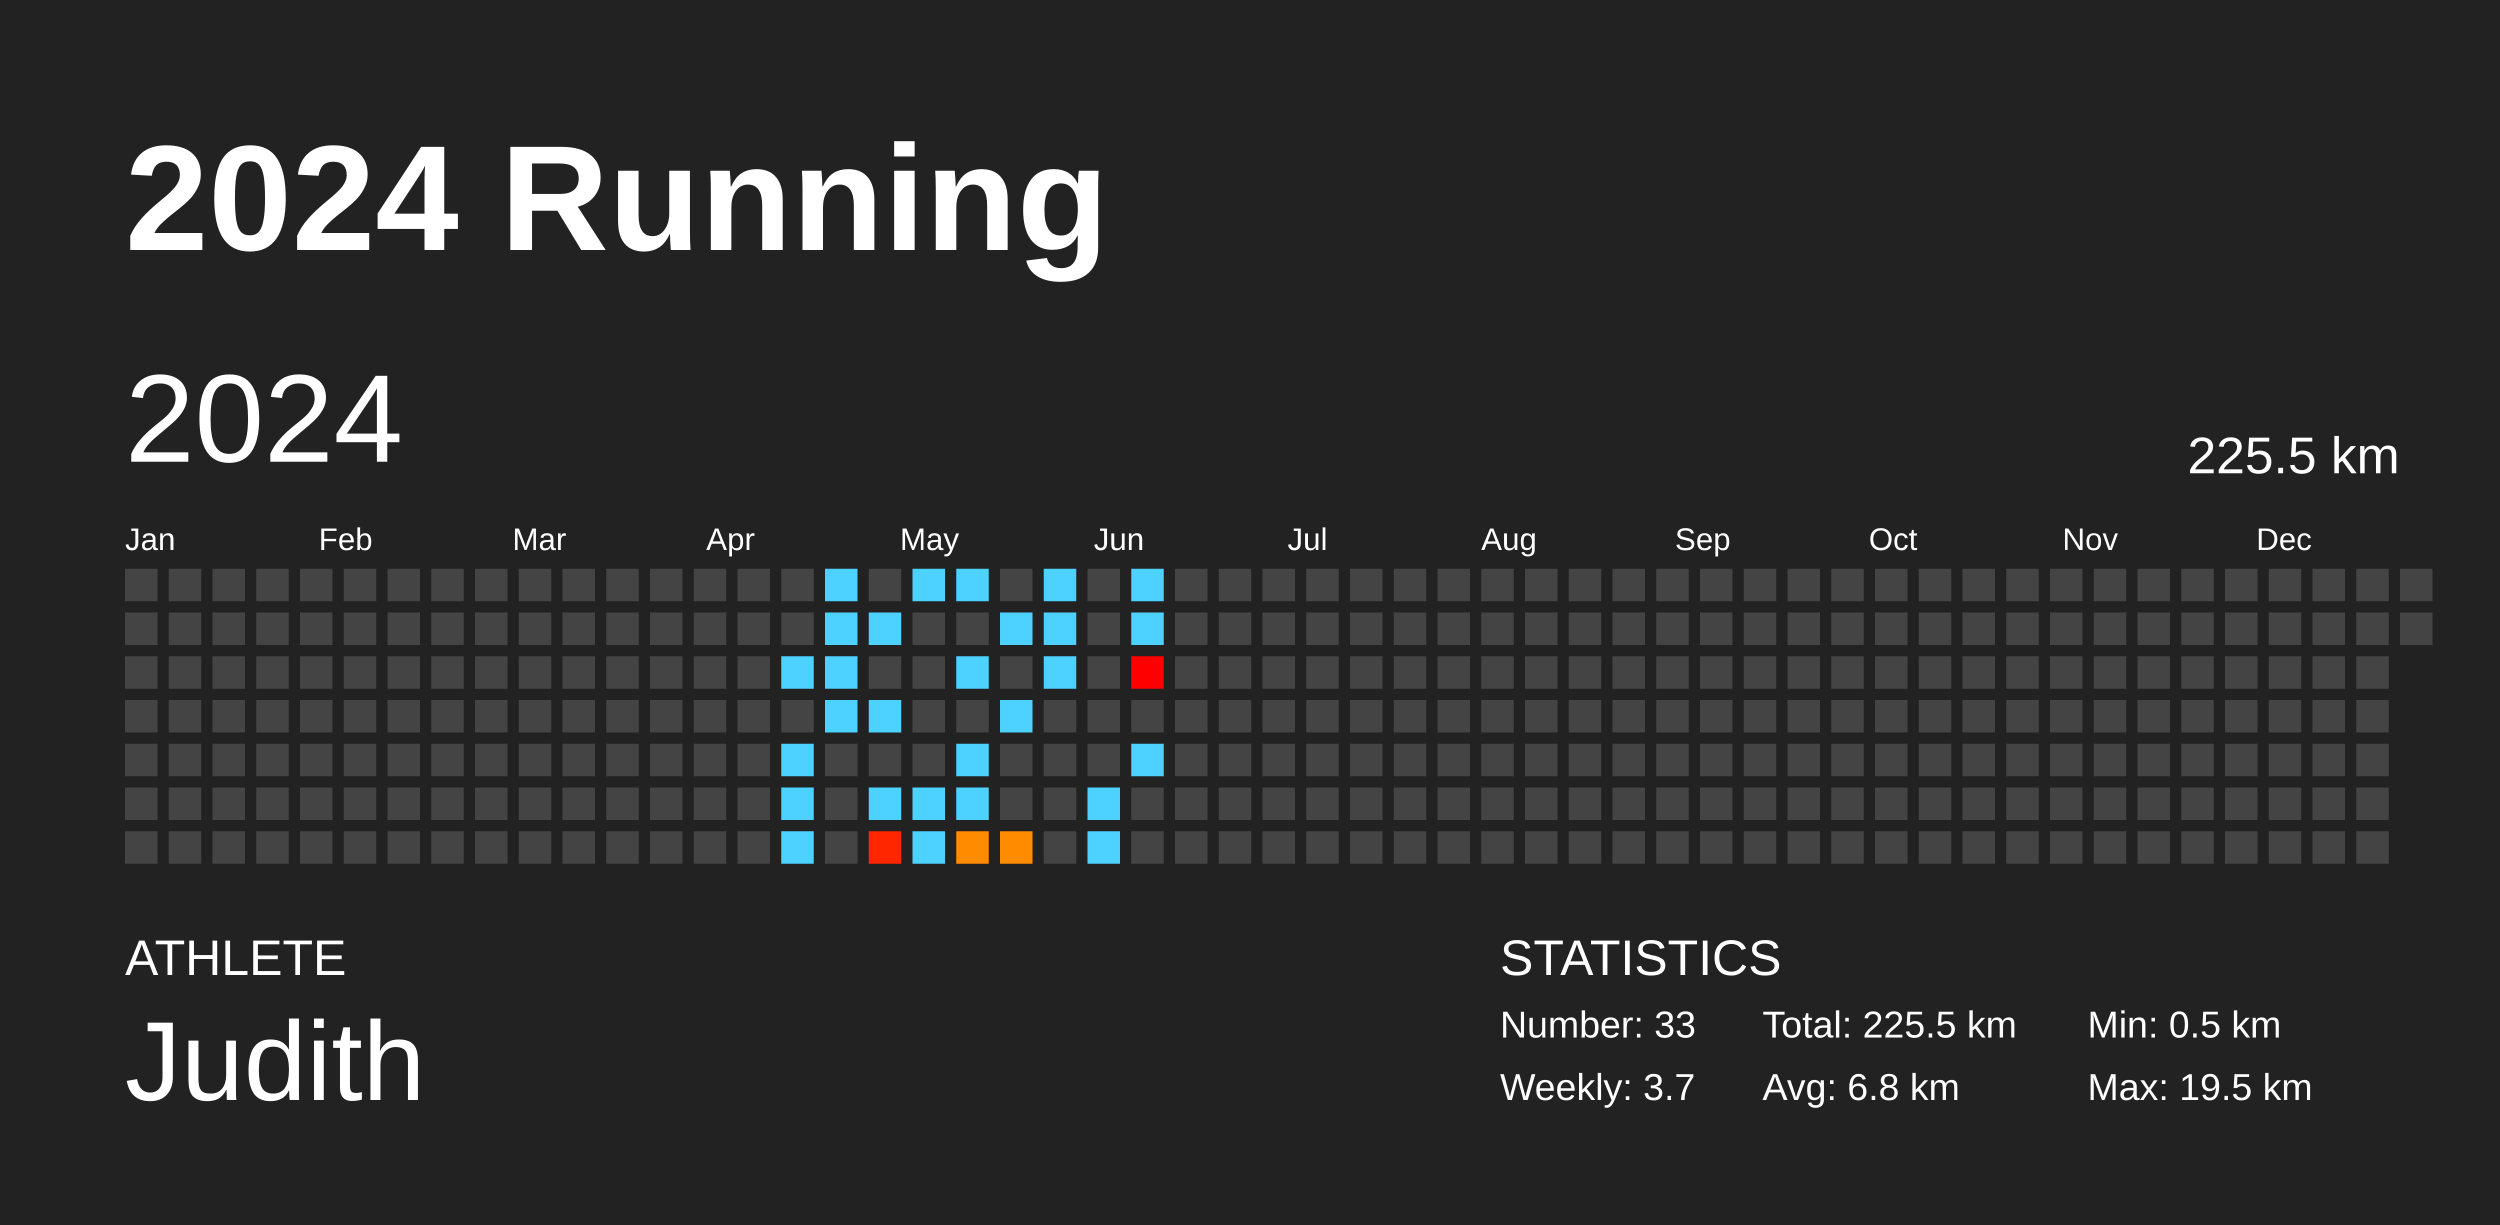
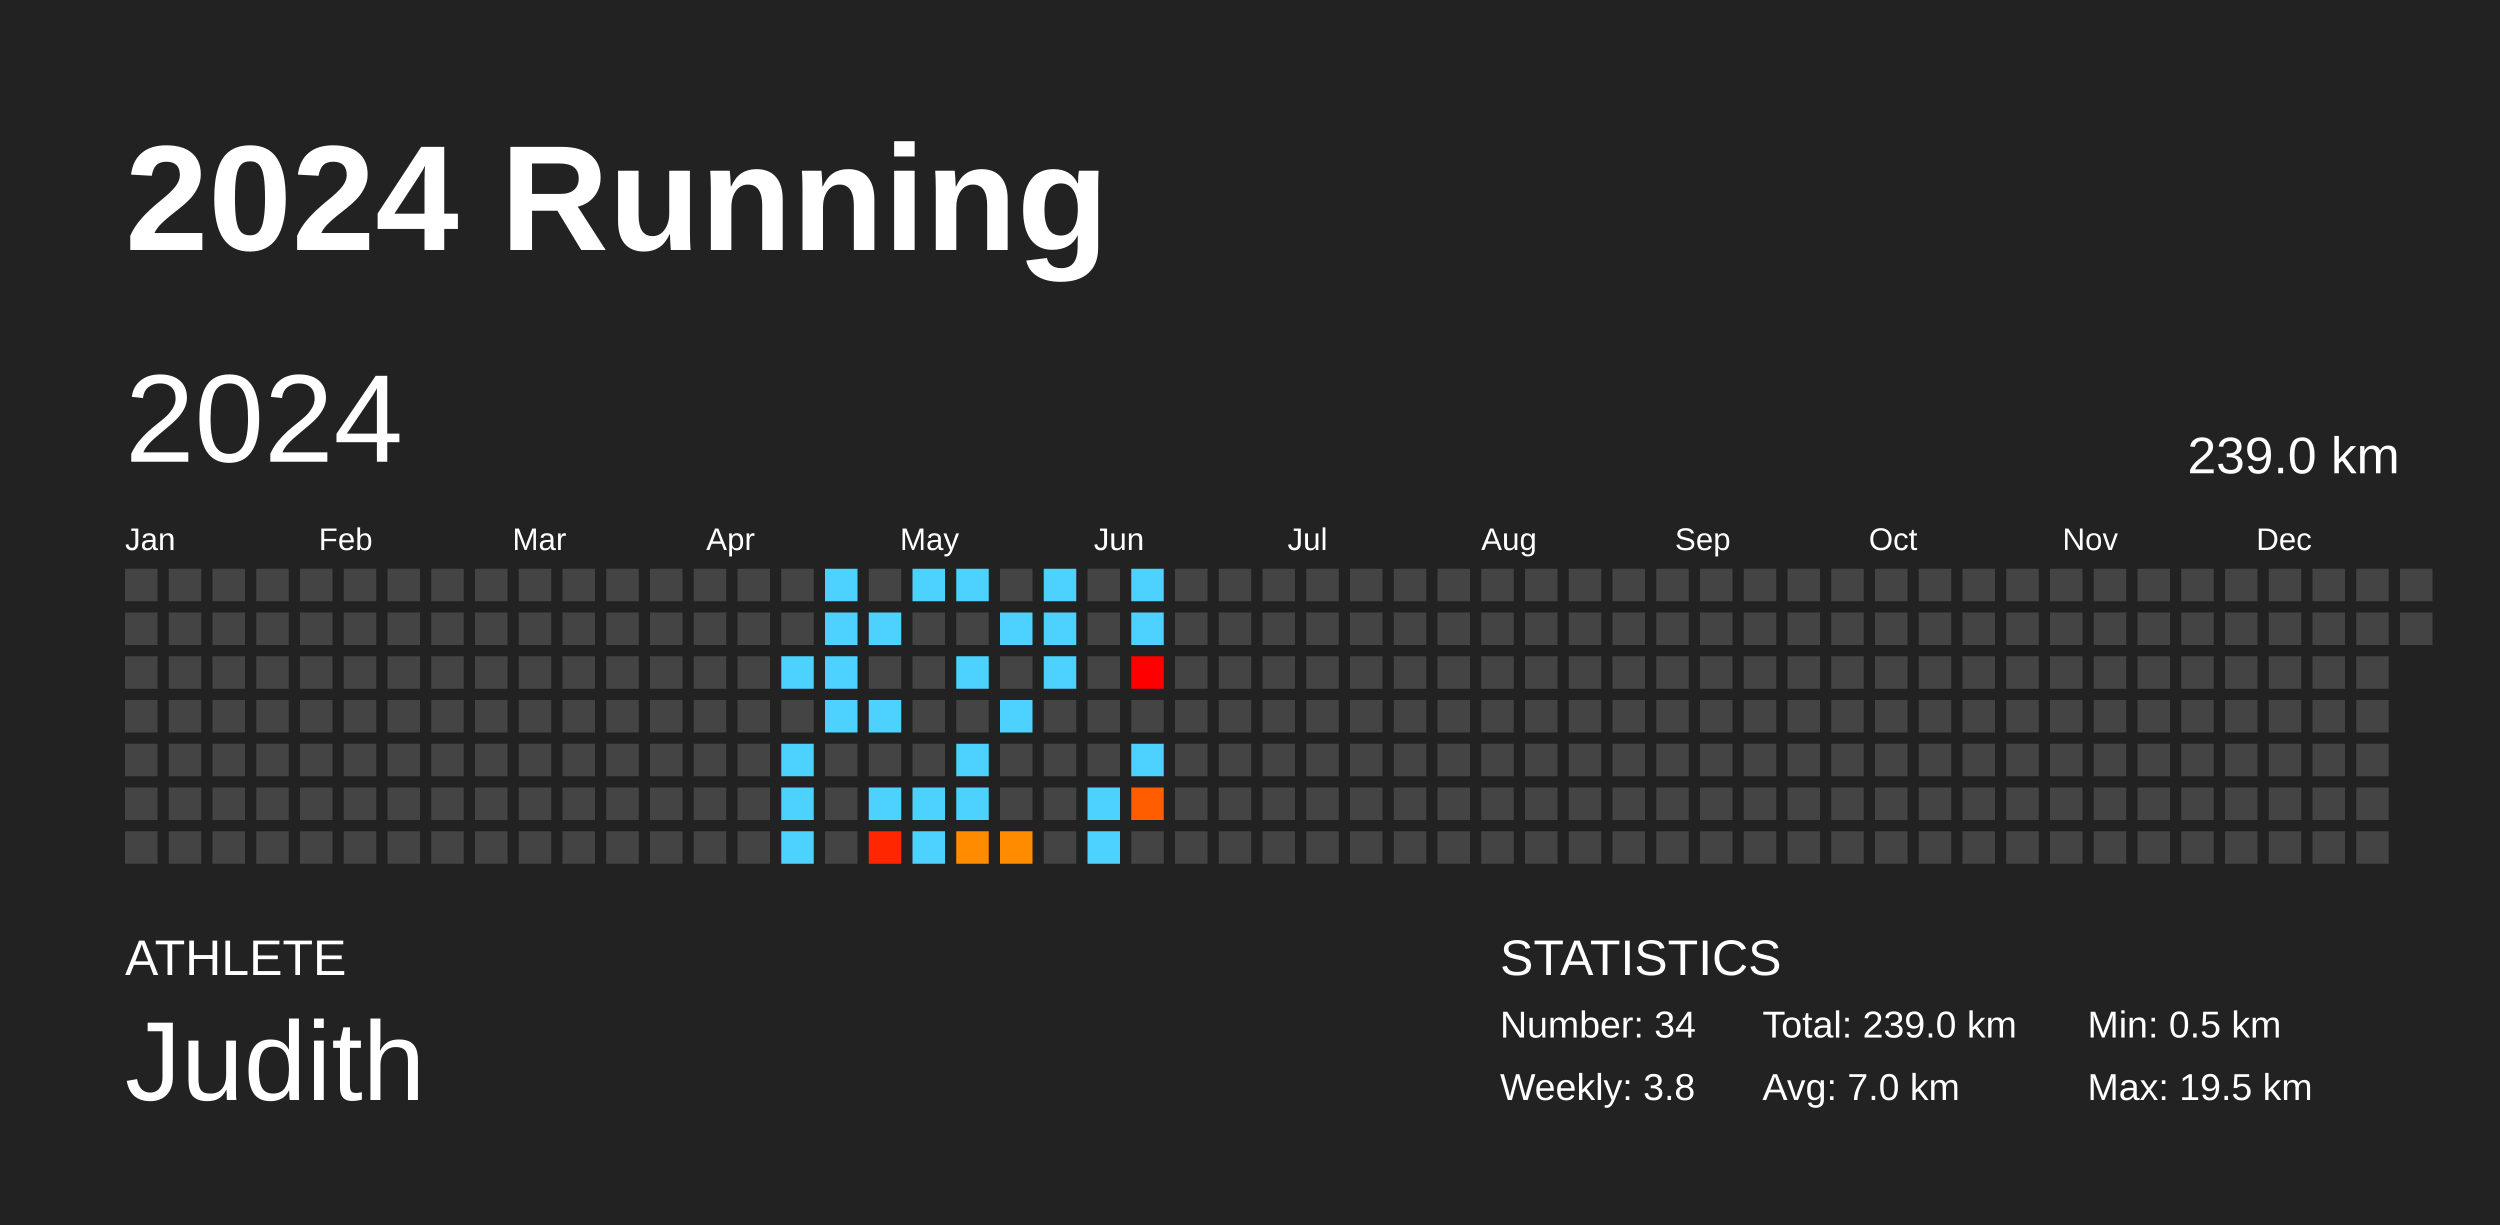
<svg xmlns="http://www.w3.org/2000/svg" baseProfile="full" height="98mm" version="1.1" viewBox="0,0,200,98" width="200mm">
  <defs />
  <rect fill="#222222" height="98" width="200" x="0" y="0" />
  <text fill="#FFFFFF" style="font-size:12px; font-family:Arial; font-weight:bold;" x="10" y="20">2024 Running</text>
  <text fill="#FFFFFF" style="font-size:4px; font-family:Arial" x="10" y="78">ATHLETE</text>
  <text fill="#FFFFFF" style="font-size:9px; font-family:Arial" x="10" y="88">Judith</text>
  <text fill="#FFFFFF" style="font-size:4px; font-family:Arial" x="120" y="78">STATISTICS</text>
-   <text fill="#FFFFFF" style="font-size:3px; font-family:Arial" x="120" y="83">Number: 33</text>
-   <text fill="#FFFFFF" style="font-size:3px; font-family:Arial" x="120" y="88">Weekly: 3.7</text>
-   <text fill="#FFFFFF" style="font-size:3px; font-family:Arial" x="141" y="83">Total: 225.5 km</text>
-   <text fill="#FFFFFF" style="font-size:3px; font-family:Arial" x="141" y="88">Avg: 6.8 km</text>
+   <text fill="#FFFFFF" style="font-size:3px; font-family:Arial" x="120" y="83">Number: 34</text>
+   <text fill="#FFFFFF" style="font-size:3px; font-family:Arial" x="120" y="88">Weekly: 3.8</text>
+   <text fill="#FFFFFF" style="font-size:3px; font-family:Arial" x="141" y="83">Total: 239.0 km</text>
+   <text fill="#FFFFFF" style="font-size:3px; font-family:Arial" x="141" y="88">Avg: 7.0 km</text>
  <text fill="#FFFFFF" style="font-size:3px; font-family:Arial" x="167" y="83">Min: 0.5 km</text>
  <text fill="#FFFFFF" style="font-size:3px; font-family:Arial" x="167" y="88">Max: 19.5 km</text>
  <text dominant-baseline="hanging" fill="#FFFFFF" style="font-size:10.0px; font-family:Arial;" x="10" y="30">2024</text>
-   <text dominant-baseline="hanging" fill="#FFFFFF" style="font-size:4.125px; font-family:Arial;" x="175" y="35">225.5 km</text>
+   <text dominant-baseline="hanging" fill="#FFFFFF" style="font-size:4.125px; font-family:Arial;" x="175" y="35">239.0 km</text>
  <text fill="#FFFFFF" style="font-size:2.5px; font-family:Arial" x="10.0" y="44">Jan</text>
  <text fill="#FFFFFF" style="font-size:2.5px; font-family:Arial" x="25.5" y="44">Feb</text>
  <text fill="#FFFFFF" style="font-size:2.5px; font-family:Arial" x="41.0" y="44">Mar</text>
  <text fill="#FFFFFF" style="font-size:2.5px; font-family:Arial" x="56.5" y="44">Apr</text>
  <text fill="#FFFFFF" style="font-size:2.5px; font-family:Arial" x="72.0" y="44">May</text>
  <text fill="#FFFFFF" style="font-size:2.5px; font-family:Arial" x="87.5" y="44">Jun</text>
  <text fill="#FFFFFF" style="font-size:2.5px; font-family:Arial" x="103.0" y="44">Jul</text>
  <text fill="#FFFFFF" style="font-size:2.5px; font-family:Arial" x="118.5" y="44">Aug</text>
  <text fill="#FFFFFF" style="font-size:2.5px; font-family:Arial" x="134.0" y="44">Sep</text>
  <text fill="#FFFFFF" style="font-size:2.5px; font-family:Arial" x="149.5" y="44">Oct</text>
  <text fill="#FFFFFF" style="font-size:2.5px; font-family:Arial" x="165.0" y="44">Nov</text>
  <text fill="#FFFFFF" style="font-size:2.5px; font-family:Arial" x="180.5" y="44">Dec</text>
  <rect fill="#444444" height="2.6" width="2.6" x="10.0" y="45.5" />
  <rect fill="#444444" height="2.6" width="2.6" x="10.0" y="49.0" />
  <rect fill="#444444" height="2.6" width="2.6" x="10.0" y="52.5" />
  <rect fill="#444444" height="2.6" width="2.6" x="10.0" y="56.0" />
  <rect fill="#444444" height="2.6" width="2.6" x="10.0" y="59.5" />
  <rect fill="#444444" height="2.6" width="2.6" x="10.0" y="63.0" />
  <rect fill="#444444" height="2.6" width="2.6" x="10.0" y="66.5" />
  <rect fill="#444444" height="2.6" width="2.6" x="13.5" y="45.5" />
  <rect fill="#444444" height="2.6" width="2.6" x="13.5" y="49.0" />
  <rect fill="#444444" height="2.6" width="2.6" x="13.5" y="52.5" />
  <rect fill="#444444" height="2.6" width="2.6" x="13.5" y="56.0" />
  <rect fill="#444444" height="2.6" width="2.6" x="13.5" y="59.5" />
  <rect fill="#444444" height="2.6" width="2.6" x="13.5" y="63.0" />
  <rect fill="#444444" height="2.6" width="2.6" x="13.5" y="66.5" />
  <rect fill="#444444" height="2.6" width="2.6" x="17.0" y="45.5" />
  <rect fill="#444444" height="2.6" width="2.6" x="17.0" y="49.0" />
  <rect fill="#444444" height="2.6" width="2.6" x="17.0" y="52.5" />
  <rect fill="#444444" height="2.6" width="2.6" x="17.0" y="56.0" />
  <rect fill="#444444" height="2.6" width="2.6" x="17.0" y="59.5" />
  <rect fill="#444444" height="2.6" width="2.6" x="17.0" y="63.0" />
  <rect fill="#444444" height="2.6" width="2.6" x="17.0" y="66.5" />
  <rect fill="#444444" height="2.6" width="2.6" x="20.5" y="45.5" />
  <rect fill="#444444" height="2.6" width="2.6" x="20.5" y="49.0" />
  <rect fill="#444444" height="2.6" width="2.6" x="20.5" y="52.5" />
  <rect fill="#444444" height="2.6" width="2.6" x="20.5" y="56.0" />
  <rect fill="#444444" height="2.6" width="2.6" x="20.5" y="59.5" />
  <rect fill="#444444" height="2.6" width="2.6" x="20.5" y="63.0" />
  <rect fill="#444444" height="2.6" width="2.6" x="20.5" y="66.5" />
  <rect fill="#444444" height="2.6" width="2.6" x="24.0" y="45.5" />
  <rect fill="#444444" height="2.6" width="2.6" x="24.0" y="49.0" />
  <rect fill="#444444" height="2.6" width="2.6" x="24.0" y="52.5" />
  <rect fill="#444444" height="2.6" width="2.6" x="24.0" y="56.0" />
  <rect fill="#444444" height="2.6" width="2.6" x="24.0" y="59.5" />
  <rect fill="#444444" height="2.6" width="2.6" x="24.0" y="63.0" />
  <rect fill="#444444" height="2.6" width="2.6" x="24.0" y="66.5" />
  <rect fill="#444444" height="2.6" width="2.6" x="27.5" y="45.5" />
  <rect fill="#444444" height="2.6" width="2.6" x="27.5" y="49.0" />
  <rect fill="#444444" height="2.6" width="2.6" x="27.5" y="52.5" />
  <rect fill="#444444" height="2.6" width="2.6" x="27.5" y="56.0" />
  <rect fill="#444444" height="2.6" width="2.6" x="27.5" y="59.5" />
  <rect fill="#444444" height="2.6" width="2.6" x="27.5" y="63.0" />
  <rect fill="#444444" height="2.6" width="2.6" x="27.5" y="66.5" />
  <rect fill="#444444" height="2.6" width="2.6" x="31.0" y="45.5" />
  <rect fill="#444444" height="2.6" width="2.6" x="31.0" y="49.0" />
  <rect fill="#444444" height="2.6" width="2.6" x="31.0" y="52.5" />
  <rect fill="#444444" height="2.6" width="2.6" x="31.0" y="56.0" />
  <rect fill="#444444" height="2.6" width="2.6" x="31.0" y="59.5" />
  <rect fill="#444444" height="2.6" width="2.6" x="31.0" y="63.0" />
  <rect fill="#444444" height="2.6" width="2.6" x="31.0" y="66.5" />
  <rect fill="#444444" height="2.6" width="2.6" x="34.5" y="45.5" />
  <rect fill="#444444" height="2.6" width="2.6" x="34.5" y="49.0" />
  <rect fill="#444444" height="2.6" width="2.6" x="34.5" y="52.5" />
  <rect fill="#444444" height="2.6" width="2.6" x="34.5" y="56.0" />
  <rect fill="#444444" height="2.6" width="2.6" x="34.5" y="59.5" />
  <rect fill="#444444" height="2.6" width="2.6" x="34.5" y="63.0" />
  <rect fill="#444444" height="2.6" width="2.6" x="34.5" y="66.5" />
  <rect fill="#444444" height="2.6" width="2.6" x="38.0" y="45.5" />
  <rect fill="#444444" height="2.6" width="2.6" x="38.0" y="49.0" />
  <rect fill="#444444" height="2.6" width="2.6" x="38.0" y="52.5" />
  <rect fill="#444444" height="2.6" width="2.6" x="38.0" y="56.0" />
  <rect fill="#444444" height="2.6" width="2.6" x="38.0" y="59.5" />
  <rect fill="#444444" height="2.6" width="2.6" x="38.0" y="63.0" />
  <rect fill="#444444" height="2.6" width="2.6" x="38.0" y="66.5" />
  <rect fill="#444444" height="2.6" width="2.6" x="41.5" y="45.5" />
  <rect fill="#444444" height="2.6" width="2.6" x="41.5" y="49.0" />
  <rect fill="#444444" height="2.6" width="2.6" x="41.5" y="52.5" />
  <rect fill="#444444" height="2.6" width="2.6" x="41.5" y="56.0" />
  <rect fill="#444444" height="2.6" width="2.6" x="41.5" y="59.5" />
  <rect fill="#444444" height="2.6" width="2.6" x="41.5" y="63.0" />
  <rect fill="#444444" height="2.6" width="2.6" x="41.5" y="66.5" />
  <rect fill="#444444" height="2.6" width="2.6" x="45.0" y="45.5" />
  <rect fill="#444444" height="2.6" width="2.6" x="45.0" y="49.0" />
  <rect fill="#444444" height="2.6" width="2.6" x="45.0" y="52.5" />
  <rect fill="#444444" height="2.6" width="2.6" x="45.0" y="56.0" />
  <rect fill="#444444" height="2.6" width="2.6" x="45.0" y="59.5" />
  <rect fill="#444444" height="2.6" width="2.6" x="45.0" y="63.0" />
  <rect fill="#444444" height="2.6" width="2.6" x="45.0" y="66.5" />
  <rect fill="#444444" height="2.6" width="2.6" x="48.5" y="45.5" />
  <rect fill="#444444" height="2.6" width="2.6" x="48.5" y="49.0" />
  <rect fill="#444444" height="2.6" width="2.6" x="48.5" y="52.5" />
  <rect fill="#444444" height="2.6" width="2.6" x="48.5" y="56.0" />
  <rect fill="#444444" height="2.6" width="2.6" x="48.5" y="59.5" />
  <rect fill="#444444" height="2.6" width="2.6" x="48.5" y="63.0" />
  <rect fill="#444444" height="2.6" width="2.6" x="48.5" y="66.5" />
  <rect fill="#444444" height="2.6" width="2.6" x="52.0" y="45.5" />
  <rect fill="#444444" height="2.6" width="2.6" x="52.0" y="49.0" />
  <rect fill="#444444" height="2.6" width="2.6" x="52.0" y="52.5" />
  <rect fill="#444444" height="2.6" width="2.6" x="52.0" y="56.0" />
  <rect fill="#444444" height="2.6" width="2.6" x="52.0" y="59.5" />
  <rect fill="#444444" height="2.6" width="2.6" x="52.0" y="63.0" />
  <rect fill="#444444" height="2.6" width="2.6" x="52.0" y="66.5" />
  <rect fill="#444444" height="2.6" width="2.6" x="55.5" y="45.5" />
  <rect fill="#444444" height="2.6" width="2.6" x="55.5" y="49.0" />
  <rect fill="#444444" height="2.6" width="2.6" x="55.5" y="52.5" />
  <rect fill="#444444" height="2.6" width="2.6" x="55.5" y="56.0" />
  <rect fill="#444444" height="2.6" width="2.6" x="55.5" y="59.5" />
  <rect fill="#444444" height="2.6" width="2.6" x="55.5" y="63.0" />
  <rect fill="#444444" height="2.6" width="2.6" x="55.5" y="66.5" />
  <rect fill="#444444" height="2.6" width="2.6" x="59.0" y="45.5" />
  <rect fill="#444444" height="2.6" width="2.6" x="59.0" y="49.0" />
  <rect fill="#444444" height="2.6" width="2.6" x="59.0" y="52.5" />
  <rect fill="#444444" height="2.6" width="2.6" x="59.0" y="56.0" />
  <rect fill="#444444" height="2.6" width="2.6" x="59.0" y="59.5" />
  <rect fill="#444444" height="2.6" width="2.6" x="59.0" y="63.0" />
  <rect fill="#444444" height="2.6" width="2.6" x="59.0" y="66.5" />
  <rect fill="#444444" height="2.6" width="2.6" x="62.5" y="45.5" />
  <rect fill="#444444" height="2.6" width="2.6" x="62.5" y="49.0" />
  <rect fill="#4dd2ff" height="2.6" width="2.6" x="62.5" y="52.5" />
  <rect fill="#444444" height="2.6" width="2.6" x="62.5" y="56.0" />
  <rect fill="#4dd2ff" height="2.6" width="2.6" x="62.5" y="59.5" />
  <rect fill="#4dd2ff" height="2.6" width="2.6" x="62.5" y="63.0" />
  <rect fill="#4dd2ff" height="2.6" width="2.6" x="62.5" y="66.5" />
  <rect fill="#4dd2ff" height="2.6" width="2.6" x="66.0" y="45.5" />
  <rect fill="#4dd2ff" height="2.6" width="2.6" x="66.0" y="49.0" />
  <rect fill="#4dd2ff" height="2.6" width="2.6" x="66.0" y="52.5" />
  <rect fill="#4dd2ff" height="2.6" width="2.6" x="66.0" y="56.0" />
  <rect fill="#444444" height="2.6" width="2.6" x="66.0" y="59.5" />
  <rect fill="#444444" height="2.6" width="2.6" x="66.0" y="63.0" />
  <rect fill="#444444" height="2.6" width="2.6" x="66.0" y="66.5" />
  <rect fill="#444444" height="2.6" width="2.6" x="69.5" y="45.5" />
  <rect fill="#4dd2ff" height="2.6" width="2.6" x="69.5" y="49.0" />
  <rect fill="#444444" height="2.6" width="2.6" x="69.5" y="52.5" />
  <rect fill="#4dd2ff" height="2.6" width="2.6" x="69.5" y="56.0" />
  <rect fill="#444444" height="2.6" width="2.6" x="69.5" y="59.5" />
  <rect fill="#4dd2ff" height="2.6" width="2.6" x="69.5" y="63.0" />
  <rect fill="#ff2600" height="2.6" width="2.6" x="69.5" y="66.5" />
  <rect fill="#4dd2ff" height="2.6" width="2.6" x="73.0" y="45.5" />
  <rect fill="#444444" height="2.6" width="2.6" x="73.0" y="49.0" />
  <rect fill="#444444" height="2.6" width="2.6" x="73.0" y="52.5" />
  <rect fill="#444444" height="2.6" width="2.6" x="73.0" y="56.0" />
  <rect fill="#444444" height="2.6" width="2.6" x="73.0" y="59.5" />
  <rect fill="#4dd2ff" height="2.6" width="2.6" x="73.0" y="63.0" />
  <rect fill="#4dd2ff" height="2.6" width="2.6" x="73.0" y="66.5" />
  <rect fill="#4dd2ff" height="2.6" width="2.6" x="76.5" y="45.5" />
  <rect fill="#444444" height="2.6" width="2.6" x="76.5" y="49.0" />
  <rect fill="#4dd2ff" height="2.6" width="2.6" x="76.5" y="52.5" />
  <rect fill="#444444" height="2.6" width="2.6" x="76.5" y="56.0" />
  <rect fill="#4dd2ff" height="2.6" width="2.6" x="76.5" y="59.5" />
  <rect fill="#4dd2ff" height="2.6" width="2.6" x="76.5" y="63.0" />
  <rect fill="#ff8c00" height="2.6" width="2.6" x="76.5" y="66.5" />
  <rect fill="#444444" height="2.6" width="2.6" x="80.0" y="45.5" />
  <rect fill="#4dd2ff" height="2.6" width="2.6" x="80.0" y="49.0" />
  <rect fill="#444444" height="2.6" width="2.6" x="80.0" y="52.5" />
  <rect fill="#4dd2ff" height="2.6" width="2.6" x="80.0" y="56.0" />
  <rect fill="#444444" height="2.6" width="2.6" x="80.0" y="59.5" />
  <rect fill="#444444" height="2.6" width="2.6" x="80.0" y="63.0" />
  <rect fill="#ff8c00" height="2.6" width="2.6" x="80.0" y="66.5" />
  <rect fill="#4dd2ff" height="2.6" width="2.6" x="83.5" y="45.5" />
  <rect fill="#4dd2ff" height="2.6" width="2.6" x="83.5" y="49.0" />
  <rect fill="#4dd2ff" height="2.6" width="2.6" x="83.5" y="52.5" />
  <rect fill="#444444" height="2.6" width="2.6" x="83.5" y="56.0" />
  <rect fill="#444444" height="2.6" width="2.6" x="83.5" y="59.5" />
  <rect fill="#444444" height="2.6" width="2.6" x="83.5" y="63.0" />
  <rect fill="#444444" height="2.6" width="2.6" x="83.5" y="66.5" />
  <rect fill="#444444" height="2.6" width="2.6" x="87.0" y="45.5" />
  <rect fill="#444444" height="2.6" width="2.6" x="87.0" y="49.0" />
  <rect fill="#444444" height="2.6" width="2.6" x="87.0" y="52.5" />
  <rect fill="#444444" height="2.6" width="2.6" x="87.0" y="56.0" />
  <rect fill="#444444" height="2.6" width="2.6" x="87.0" y="59.5" />
  <rect fill="#4dd2ff" height="2.6" width="2.6" x="87.0" y="63.0" />
  <rect fill="#4dd2ff" height="2.6" width="2.6" x="87.0" y="66.5" />
  <rect fill="#4dd2ff" height="2.6" width="2.6" x="90.5" y="45.5" />
  <rect fill="#4dd2ff" height="2.6" width="2.6" x="90.5" y="49.0" />
  <rect fill="#ff0000" height="2.6" width="2.6" x="90.5" y="52.5" />
  <rect fill="#444444" height="2.6" width="2.6" x="90.5" y="56.0" />
  <rect fill="#4dd2ff" height="2.6" width="2.6" x="90.5" y="59.5" />
-   <rect fill="#444444" height="2.6" width="2.6" x="90.5" y="63.0" />
+   <rect fill="#ff5d00" height="2.6" width="2.6" x="90.5" y="63.0" />
  <rect fill="#444444" height="2.6" width="2.6" x="90.5" y="66.5" />
  <rect fill="#444444" height="2.6" width="2.6" x="94.0" y="45.5" />
  <rect fill="#444444" height="2.6" width="2.6" x="94.0" y="49.0" />
  <rect fill="#444444" height="2.6" width="2.6" x="94.0" y="52.5" />
  <rect fill="#444444" height="2.6" width="2.6" x="94.0" y="56.0" />
  <rect fill="#444444" height="2.6" width="2.6" x="94.0" y="59.5" />
  <rect fill="#444444" height="2.6" width="2.6" x="94.0" y="63.0" />
  <rect fill="#444444" height="2.6" width="2.6" x="94.0" y="66.5" />
  <rect fill="#444444" height="2.6" width="2.6" x="97.5" y="45.5" />
  <rect fill="#444444" height="2.6" width="2.6" x="97.5" y="49.0" />
  <rect fill="#444444" height="2.6" width="2.6" x="97.5" y="52.5" />
  <rect fill="#444444" height="2.6" width="2.6" x="97.5" y="56.0" />
  <rect fill="#444444" height="2.6" width="2.6" x="97.5" y="59.5" />
  <rect fill="#444444" height="2.6" width="2.6" x="97.5" y="63.0" />
  <rect fill="#444444" height="2.6" width="2.6" x="97.5" y="66.5" />
  <rect fill="#444444" height="2.6" width="2.6" x="101.0" y="45.5" />
  <rect fill="#444444" height="2.6" width="2.6" x="101.0" y="49.0" />
  <rect fill="#444444" height="2.6" width="2.6" x="101.0" y="52.5" />
  <rect fill="#444444" height="2.6" width="2.6" x="101.0" y="56.0" />
  <rect fill="#444444" height="2.6" width="2.6" x="101.0" y="59.5" />
  <rect fill="#444444" height="2.6" width="2.6" x="101.0" y="63.0" />
  <rect fill="#444444" height="2.6" width="2.6" x="101.0" y="66.5" />
  <rect fill="#444444" height="2.6" width="2.6" x="104.5" y="45.5" />
  <rect fill="#444444" height="2.6" width="2.6" x="104.5" y="49.0" />
  <rect fill="#444444" height="2.6" width="2.6" x="104.5" y="52.5" />
  <rect fill="#444444" height="2.6" width="2.6" x="104.5" y="56.0" />
  <rect fill="#444444" height="2.6" width="2.6" x="104.5" y="59.5" />
  <rect fill="#444444" height="2.6" width="2.6" x="104.5" y="63.0" />
  <rect fill="#444444" height="2.6" width="2.6" x="104.5" y="66.5" />
  <rect fill="#444444" height="2.6" width="2.6" x="108.0" y="45.5" />
  <rect fill="#444444" height="2.6" width="2.6" x="108.0" y="49.0" />
  <rect fill="#444444" height="2.6" width="2.6" x="108.0" y="52.5" />
  <rect fill="#444444" height="2.6" width="2.6" x="108.0" y="56.0" />
  <rect fill="#444444" height="2.6" width="2.6" x="108.0" y="59.5" />
  <rect fill="#444444" height="2.6" width="2.6" x="108.0" y="63.0" />
  <rect fill="#444444" height="2.6" width="2.6" x="108.0" y="66.5" />
  <rect fill="#444444" height="2.6" width="2.6" x="111.5" y="45.5" />
  <rect fill="#444444" height="2.6" width="2.6" x="111.5" y="49.0" />
  <rect fill="#444444" height="2.6" width="2.6" x="111.5" y="52.5" />
  <rect fill="#444444" height="2.6" width="2.6" x="111.5" y="56.0" />
  <rect fill="#444444" height="2.6" width="2.6" x="111.5" y="59.5" />
  <rect fill="#444444" height="2.6" width="2.6" x="111.5" y="63.0" />
  <rect fill="#444444" height="2.6" width="2.6" x="111.5" y="66.5" />
  <rect fill="#444444" height="2.6" width="2.6" x="115.0" y="45.5" />
  <rect fill="#444444" height="2.6" width="2.6" x="115.0" y="49.0" />
  <rect fill="#444444" height="2.6" width="2.6" x="115.0" y="52.5" />
  <rect fill="#444444" height="2.6" width="2.6" x="115.0" y="56.0" />
  <rect fill="#444444" height="2.6" width="2.6" x="115.0" y="59.5" />
  <rect fill="#444444" height="2.6" width="2.6" x="115.0" y="63.0" />
  <rect fill="#444444" height="2.6" width="2.6" x="115.0" y="66.5" />
  <rect fill="#444444" height="2.6" width="2.6" x="118.5" y="45.5" />
  <rect fill="#444444" height="2.6" width="2.6" x="118.5" y="49.0" />
  <rect fill="#444444" height="2.6" width="2.6" x="118.5" y="52.5" />
  <rect fill="#444444" height="2.6" width="2.6" x="118.5" y="56.0" />
  <rect fill="#444444" height="2.6" width="2.6" x="118.5" y="59.5" />
  <rect fill="#444444" height="2.6" width="2.6" x="118.5" y="63.0" />
  <rect fill="#444444" height="2.6" width="2.6" x="118.5" y="66.5" />
  <rect fill="#444444" height="2.6" width="2.6" x="122.0" y="45.5" />
  <rect fill="#444444" height="2.6" width="2.6" x="122.0" y="49.0" />
  <rect fill="#444444" height="2.6" width="2.6" x="122.0" y="52.5" />
  <rect fill="#444444" height="2.6" width="2.6" x="122.0" y="56.0" />
  <rect fill="#444444" height="2.6" width="2.6" x="122.0" y="59.5" />
  <rect fill="#444444" height="2.6" width="2.6" x="122.0" y="63.0" />
  <rect fill="#444444" height="2.6" width="2.6" x="122.0" y="66.5" />
  <rect fill="#444444" height="2.6" width="2.6" x="125.5" y="45.5" />
  <rect fill="#444444" height="2.6" width="2.6" x="125.5" y="49.0" />
  <rect fill="#444444" height="2.6" width="2.6" x="125.5" y="52.5" />
  <rect fill="#444444" height="2.6" width="2.6" x="125.5" y="56.0" />
  <rect fill="#444444" height="2.6" width="2.6" x="125.5" y="59.5" />
  <rect fill="#444444" height="2.6" width="2.6" x="125.5" y="63.0" />
  <rect fill="#444444" height="2.6" width="2.6" x="125.5" y="66.5" />
  <rect fill="#444444" height="2.6" width="2.6" x="129.0" y="45.5" />
  <rect fill="#444444" height="2.6" width="2.6" x="129.0" y="49.0" />
  <rect fill="#444444" height="2.6" width="2.6" x="129.0" y="52.5" />
  <rect fill="#444444" height="2.6" width="2.6" x="129.0" y="56.0" />
  <rect fill="#444444" height="2.6" width="2.6" x="129.0" y="59.5" />
  <rect fill="#444444" height="2.6" width="2.6" x="129.0" y="63.0" />
  <rect fill="#444444" height="2.6" width="2.6" x="129.0" y="66.5" />
  <rect fill="#444444" height="2.6" width="2.6" x="132.5" y="45.5" />
  <rect fill="#444444" height="2.6" width="2.6" x="132.5" y="49.0" />
  <rect fill="#444444" height="2.6" width="2.6" x="132.5" y="52.5" />
  <rect fill="#444444" height="2.6" width="2.6" x="132.5" y="56.0" />
  <rect fill="#444444" height="2.6" width="2.6" x="132.5" y="59.5" />
  <rect fill="#444444" height="2.6" width="2.6" x="132.5" y="63.0" />
  <rect fill="#444444" height="2.6" width="2.6" x="132.5" y="66.5" />
  <rect fill="#444444" height="2.6" width="2.6" x="136.0" y="45.5" />
  <rect fill="#444444" height="2.6" width="2.6" x="136.0" y="49.0" />
  <rect fill="#444444" height="2.6" width="2.6" x="136.0" y="52.5" />
  <rect fill="#444444" height="2.6" width="2.6" x="136.0" y="56.0" />
  <rect fill="#444444" height="2.6" width="2.6" x="136.0" y="59.5" />
  <rect fill="#444444" height="2.6" width="2.6" x="136.0" y="63.0" />
  <rect fill="#444444" height="2.6" width="2.6" x="136.0" y="66.5" />
  <rect fill="#444444" height="2.6" width="2.6" x="139.5" y="45.5" />
  <rect fill="#444444" height="2.6" width="2.6" x="139.5" y="49.0" />
  <rect fill="#444444" height="2.6" width="2.6" x="139.5" y="52.5" />
  <rect fill="#444444" height="2.6" width="2.6" x="139.5" y="56.0" />
  <rect fill="#444444" height="2.6" width="2.6" x="139.5" y="59.5" />
  <rect fill="#444444" height="2.6" width="2.6" x="139.5" y="63.0" />
  <rect fill="#444444" height="2.6" width="2.6" x="139.5" y="66.5" />
  <rect fill="#444444" height="2.6" width="2.6" x="143.0" y="45.5" />
  <rect fill="#444444" height="2.6" width="2.6" x="143.0" y="49.0" />
  <rect fill="#444444" height="2.6" width="2.6" x="143.0" y="52.5" />
  <rect fill="#444444" height="2.6" width="2.6" x="143.0" y="56.0" />
  <rect fill="#444444" height="2.6" width="2.6" x="143.0" y="59.5" />
  <rect fill="#444444" height="2.6" width="2.6" x="143.0" y="63.0" />
  <rect fill="#444444" height="2.6" width="2.6" x="143.0" y="66.5" />
  <rect fill="#444444" height="2.6" width="2.6" x="146.5" y="45.5" />
  <rect fill="#444444" height="2.6" width="2.6" x="146.5" y="49.0" />
  <rect fill="#444444" height="2.6" width="2.6" x="146.5" y="52.5" />
  <rect fill="#444444" height="2.6" width="2.6" x="146.5" y="56.0" />
  <rect fill="#444444" height="2.6" width="2.6" x="146.5" y="59.5" />
  <rect fill="#444444" height="2.6" width="2.6" x="146.5" y="63.0" />
  <rect fill="#444444" height="2.6" width="2.6" x="146.5" y="66.5" />
  <rect fill="#444444" height="2.6" width="2.6" x="150.0" y="45.5" />
  <rect fill="#444444" height="2.6" width="2.6" x="150.0" y="49.0" />
  <rect fill="#444444" height="2.6" width="2.6" x="150.0" y="52.5" />
  <rect fill="#444444" height="2.6" width="2.6" x="150.0" y="56.0" />
  <rect fill="#444444" height="2.6" width="2.6" x="150.0" y="59.5" />
  <rect fill="#444444" height="2.6" width="2.6" x="150.0" y="63.0" />
  <rect fill="#444444" height="2.6" width="2.6" x="150.0" y="66.5" />
  <rect fill="#444444" height="2.6" width="2.6" x="153.5" y="45.5" />
  <rect fill="#444444" height="2.6" width="2.6" x="153.5" y="49.0" />
  <rect fill="#444444" height="2.6" width="2.6" x="153.5" y="52.5" />
  <rect fill="#444444" height="2.6" width="2.6" x="153.5" y="56.0" />
  <rect fill="#444444" height="2.6" width="2.6" x="153.5" y="59.5" />
  <rect fill="#444444" height="2.6" width="2.6" x="153.5" y="63.0" />
  <rect fill="#444444" height="2.6" width="2.6" x="153.5" y="66.5" />
  <rect fill="#444444" height="2.6" width="2.6" x="157.0" y="45.5" />
  <rect fill="#444444" height="2.6" width="2.6" x="157.0" y="49.0" />
  <rect fill="#444444" height="2.6" width="2.6" x="157.0" y="52.5" />
  <rect fill="#444444" height="2.6" width="2.6" x="157.0" y="56.0" />
  <rect fill="#444444" height="2.6" width="2.6" x="157.0" y="59.5" />
  <rect fill="#444444" height="2.6" width="2.6" x="157.0" y="63.0" />
  <rect fill="#444444" height="2.6" width="2.6" x="157.0" y="66.5" />
  <rect fill="#444444" height="2.6" width="2.6" x="160.5" y="45.5" />
  <rect fill="#444444" height="2.6" width="2.6" x="160.5" y="49.0" />
  <rect fill="#444444" height="2.6" width="2.6" x="160.5" y="52.5" />
  <rect fill="#444444" height="2.6" width="2.6" x="160.5" y="56.0" />
  <rect fill="#444444" height="2.6" width="2.6" x="160.5" y="59.5" />
  <rect fill="#444444" height="2.6" width="2.6" x="160.5" y="63.0" />
  <rect fill="#444444" height="2.6" width="2.6" x="160.5" y="66.5" />
  <rect fill="#444444" height="2.6" width="2.6" x="164.0" y="45.5" />
  <rect fill="#444444" height="2.6" width="2.6" x="164.0" y="49.0" />
  <rect fill="#444444" height="2.6" width="2.6" x="164.0" y="52.5" />
  <rect fill="#444444" height="2.6" width="2.6" x="164.0" y="56.0" />
  <rect fill="#444444" height="2.6" width="2.6" x="164.0" y="59.5" />
  <rect fill="#444444" height="2.6" width="2.6" x="164.0" y="63.0" />
  <rect fill="#444444" height="2.6" width="2.6" x="164.0" y="66.5" />
  <rect fill="#444444" height="2.6" width="2.6" x="167.5" y="45.5" />
  <rect fill="#444444" height="2.6" width="2.6" x="167.5" y="49.0" />
  <rect fill="#444444" height="2.6" width="2.6" x="167.5" y="52.5" />
  <rect fill="#444444" height="2.6" width="2.6" x="167.5" y="56.0" />
  <rect fill="#444444" height="2.6" width="2.6" x="167.5" y="59.5" />
  <rect fill="#444444" height="2.6" width="2.6" x="167.5" y="63.0" />
  <rect fill="#444444" height="2.6" width="2.6" x="167.5" y="66.5" />
  <rect fill="#444444" height="2.6" width="2.6" x="171.0" y="45.5" />
  <rect fill="#444444" height="2.6" width="2.6" x="171.0" y="49.0" />
  <rect fill="#444444" height="2.6" width="2.6" x="171.0" y="52.5" />
  <rect fill="#444444" height="2.6" width="2.6" x="171.0" y="56.0" />
  <rect fill="#444444" height="2.6" width="2.6" x="171.0" y="59.5" />
  <rect fill="#444444" height="2.6" width="2.6" x="171.0" y="63.0" />
  <rect fill="#444444" height="2.6" width="2.6" x="171.0" y="66.5" />
  <rect fill="#444444" height="2.6" width="2.6" x="174.5" y="45.5" />
  <rect fill="#444444" height="2.6" width="2.6" x="174.5" y="49.0" />
  <rect fill="#444444" height="2.6" width="2.6" x="174.5" y="52.5" />
  <rect fill="#444444" height="2.6" width="2.6" x="174.5" y="56.0" />
  <rect fill="#444444" height="2.6" width="2.6" x="174.5" y="59.5" />
  <rect fill="#444444" height="2.6" width="2.6" x="174.5" y="63.0" />
  <rect fill="#444444" height="2.6" width="2.6" x="174.5" y="66.5" />
  <rect fill="#444444" height="2.6" width="2.6" x="178.0" y="45.5" />
  <rect fill="#444444" height="2.6" width="2.6" x="178.0" y="49.0" />
  <rect fill="#444444" height="2.6" width="2.6" x="178.0" y="52.5" />
  <rect fill="#444444" height="2.6" width="2.6" x="178.0" y="56.0" />
  <rect fill="#444444" height="2.6" width="2.6" x="178.0" y="59.5" />
  <rect fill="#444444" height="2.6" width="2.6" x="178.0" y="63.0" />
  <rect fill="#444444" height="2.6" width="2.6" x="178.0" y="66.5" />
  <rect fill="#444444" height="2.6" width="2.6" x="181.5" y="45.5" />
  <rect fill="#444444" height="2.6" width="2.6" x="181.5" y="49.0" />
  <rect fill="#444444" height="2.6" width="2.6" x="181.5" y="52.5" />
  <rect fill="#444444" height="2.6" width="2.6" x="181.5" y="56.0" />
  <rect fill="#444444" height="2.6" width="2.6" x="181.5" y="59.5" />
  <rect fill="#444444" height="2.6" width="2.6" x="181.5" y="63.0" />
  <rect fill="#444444" height="2.6" width="2.6" x="181.5" y="66.5" />
  <rect fill="#444444" height="2.6" width="2.6" x="185.0" y="45.5" />
  <rect fill="#444444" height="2.6" width="2.6" x="185.0" y="49.0" />
  <rect fill="#444444" height="2.6" width="2.6" x="185.0" y="52.5" />
  <rect fill="#444444" height="2.6" width="2.6" x="185.0" y="56.0" />
  <rect fill="#444444" height="2.6" width="2.6" x="185.0" y="59.5" />
  <rect fill="#444444" height="2.6" width="2.6" x="185.0" y="63.0" />
  <rect fill="#444444" height="2.6" width="2.6" x="185.0" y="66.5" />
  <rect fill="#444444" height="2.6" width="2.6" x="188.5" y="45.5" />
  <rect fill="#444444" height="2.6" width="2.6" x="188.5" y="49.0" />
  <rect fill="#444444" height="2.6" width="2.6" x="188.5" y="52.5" />
  <rect fill="#444444" height="2.6" width="2.6" x="188.5" y="56.0" />
  <rect fill="#444444" height="2.6" width="2.6" x="188.5" y="59.5" />
  <rect fill="#444444" height="2.6" width="2.6" x="188.5" y="63.0" />
  <rect fill="#444444" height="2.6" width="2.6" x="188.5" y="66.5" />
  <rect fill="#444444" height="2.6" width="2.6" x="192.0" y="45.5" />
  <rect fill="#444444" height="2.6" width="2.6" x="192.0" y="49.0" />
</svg>
